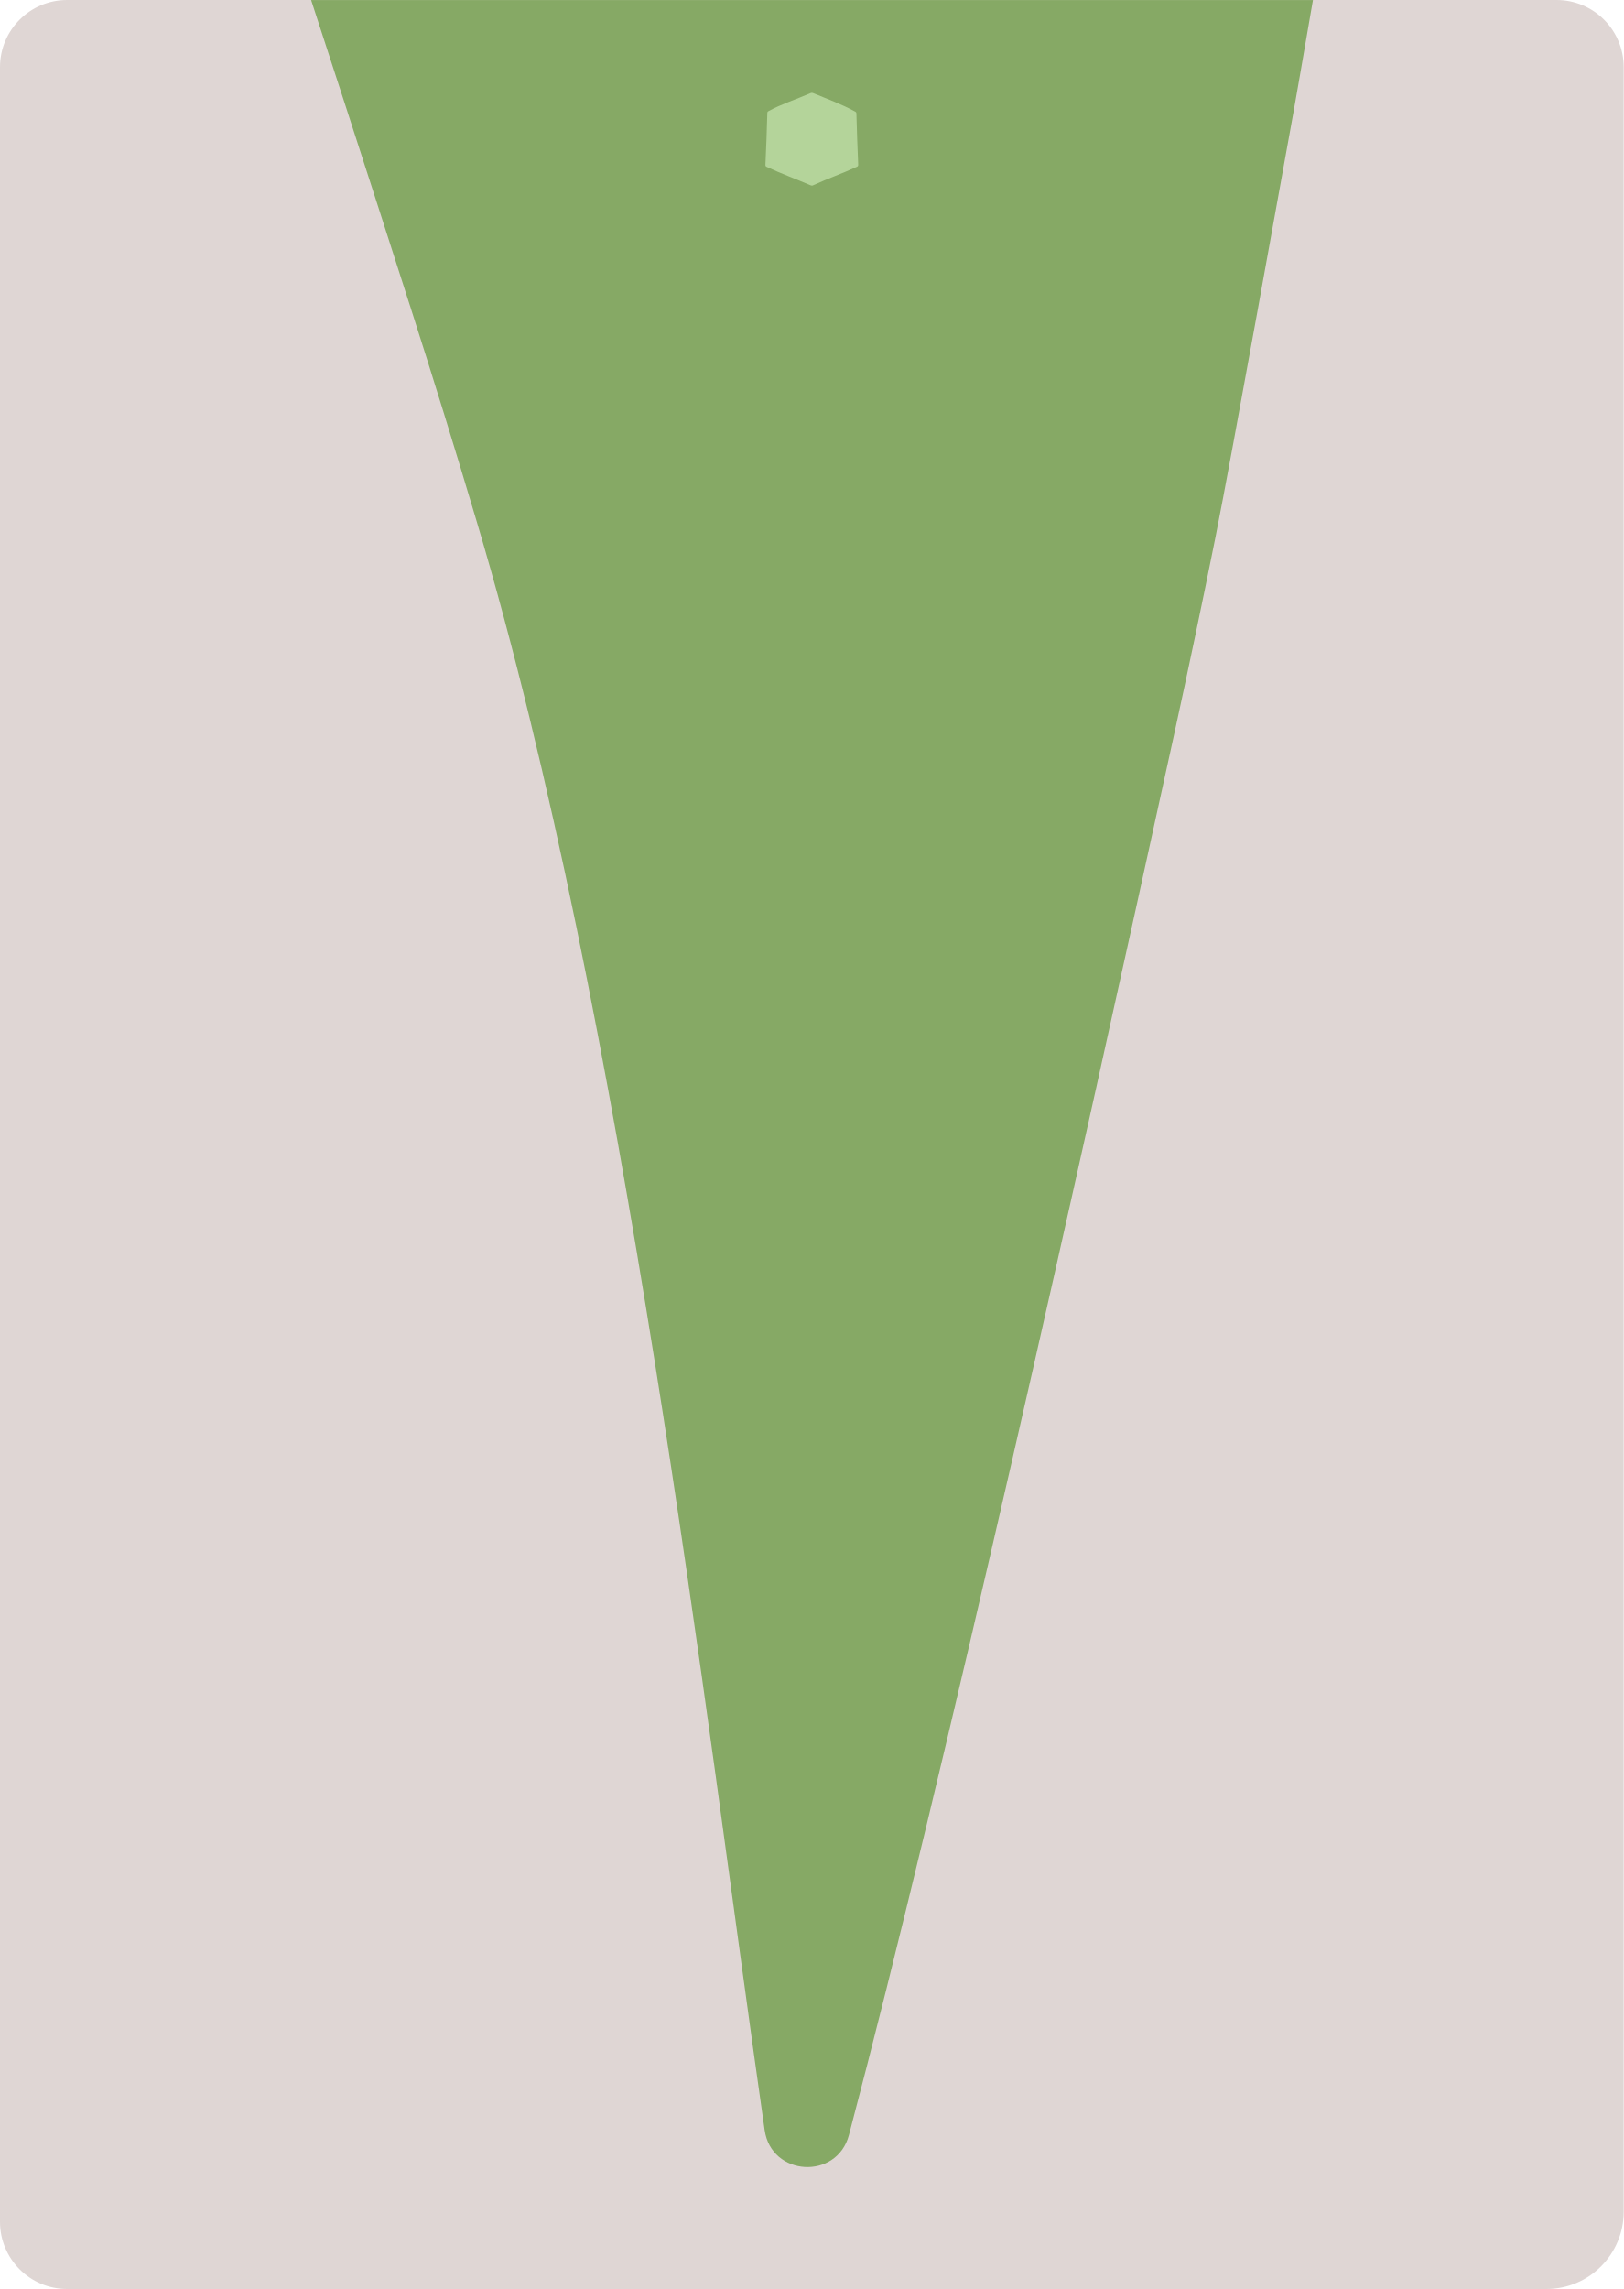
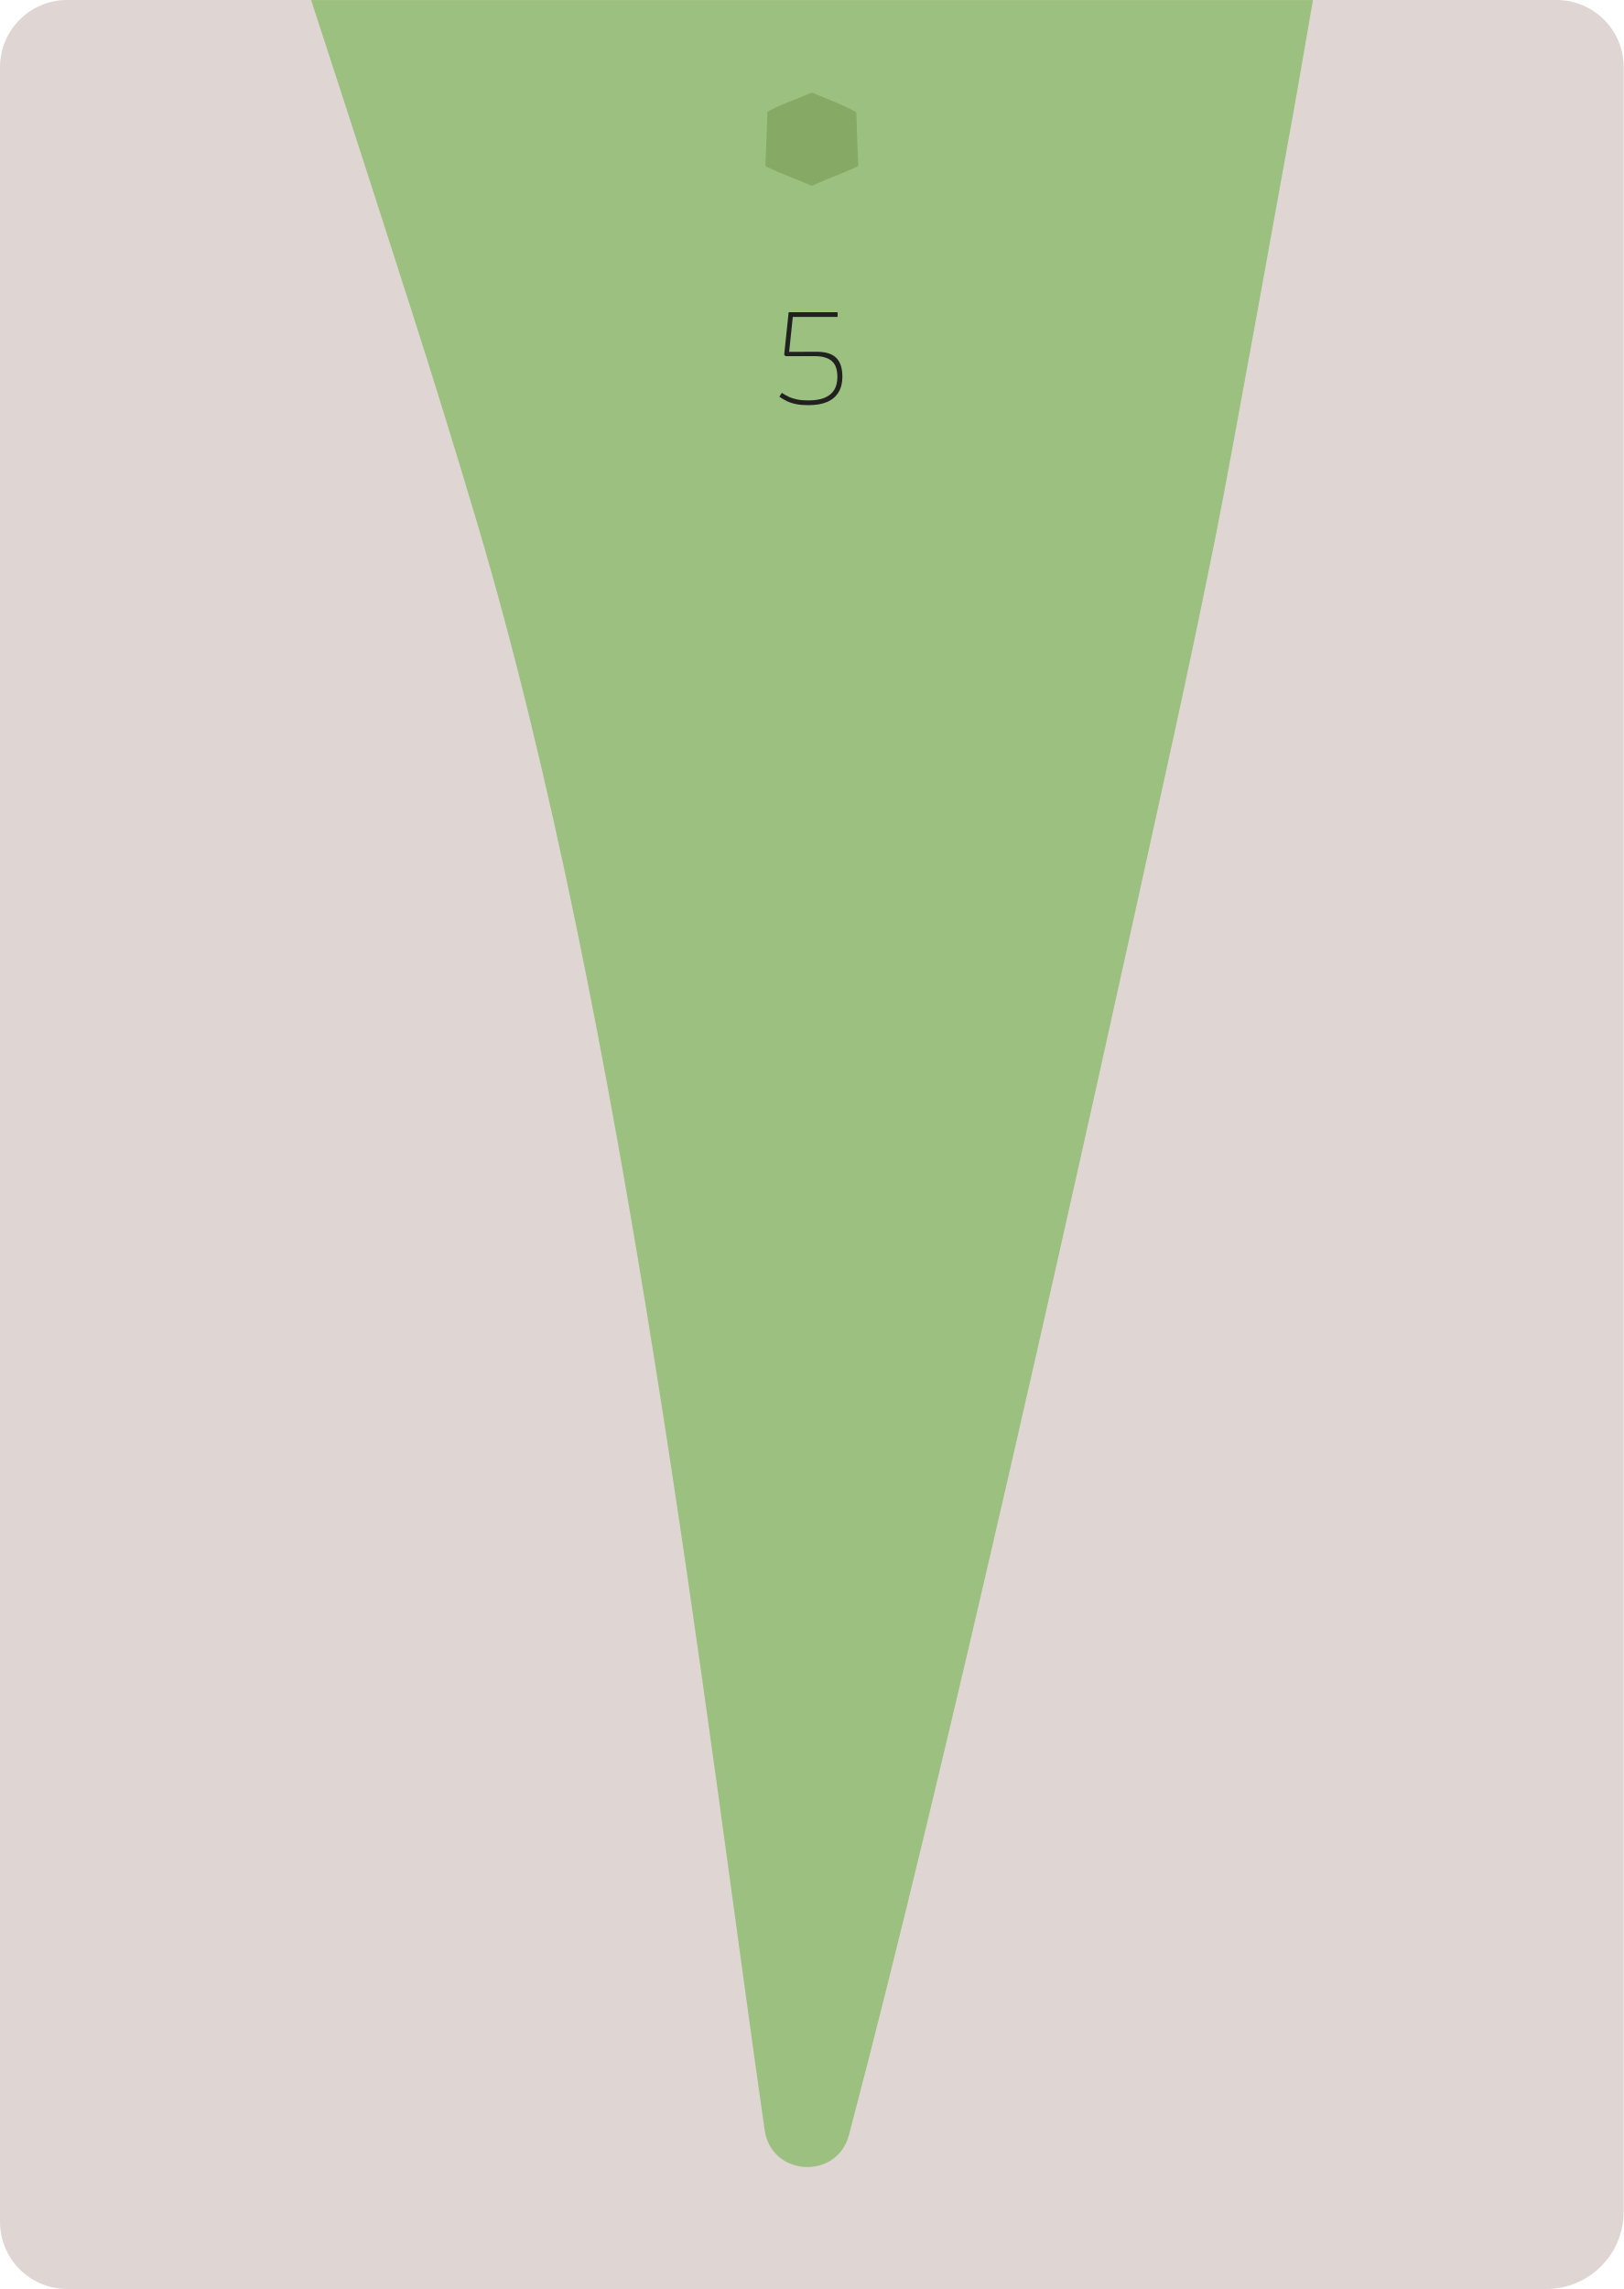
<svg xmlns="http://www.w3.org/2000/svg" viewBox="0 0 297.64 419.53">
-   <path d="M12.31 419.53h271.16c7.83 0 14.17-6.35 14.17-14.17V12.31c0-6.8-5.51-12.31-12.31-12.31H12.31C5.51 0 0 5.51 0 12.31v394.91c0 6.8 5.51 12.31 12.31 12.31z" fill="#dfd6d4" />
-   <path d="M75.15 56.01c4.26 13.27 8.36 26.54 12.29 39.75 27.21 91.31 42 220.01 52.73 294.65 1.22 8.51 13.25 9.21 15.45.9 17.38-65.74 42.22-177.17 59.54-256.38 2.62-12 5.18-24.16 7.64-36.42 2.99-14.92 12.83-69.84 14.28-77.79.22-1.22 1.71-9.69 3.6-20.71H57.03C65.86 27 74.31 53.41 75.15 56.02z" fill="#86a965" />
-   <path d="M157.32 30.22c-.11-2.76-.27-6.66-.33-9.42 0-.14-.08-.27-.21-.34-2.59-1.4-4.87-2.22-7.76-3.41a.556.556 0 0 0-.42.01c-2.89 1.26-5.14 1.91-7.73 3.31a.37.37 0 0 0-.21.32c-.05 2.6-.24 6.96-.35 9.56 0 .13.07.26.2.32 2.76 1.29 5.2 2.15 8.08 3.39.14.06.31.08.44.01 2.93-1.35 5.28-2.12 8.09-3.42.13-.06.2-.2.2-.34z" fill="#b4d49a" />
+   <path d="m12.31 419.53h271.16c7.83 0 14.17-6.35 14.17-14.17v-393.05c-0-6.8-5.51-12.31-12.31-12.31h-273.02c-6.8 0-12.31 5.51-12.31 12.31v394.91c0 6.8 5.51 12.31 12.31 12.31z" fill="#dfd6d4" />
+   <path d="m75.15 56.01c4.26 13.27 8.36 26.54 12.29 39.75 27.21 91.31 42 220.01 52.73 294.65 1.22 8.51 13.25 9.21 15.45.9 17.38-65.74 42.22-177.17 59.54-256.38 2.62-12 5.18-24.16 7.64-36.42 2.99-14.92 12.83-69.84 14.28-77.79.22-1.22 1.71-9.69 3.6-20.71h-183.65c8.83 26.99 17.28 53.4 18.12 56.01z" fill="#9cc07f" />
+   <path d="m157.32 30.22c-.11-2.76-.27-6.66-.33-9.42 0-.14-.08-.27-.21-.34-2.59-1.4-4.87-2.22-7.76-3.41-.13-.05-.28-.05-.42.01-2.89 1.26-5.14 1.91-7.73 3.31-.13.07-.21.19-.21.32-.05 2.6-.24 6.96-.35 9.56 0 .13.07.26.2.32 2.76 1.29 5.2 2.15 8.08 3.39.14.06.31.08.44.01 2.93-1.35 5.28-2.12 8.09-3.42.13-.06.2-.2.2-.34z" fill="#86a965" />
+   <path d="m142.88 72.7.43-.7c.42.27.84.51 1.28.72s.95.37 1.52.49c.58.12 1.26.18 2.04.18 1.25 0 2.26-.17 3.05-.5.78-.34 1.36-.82 1.74-1.46s.56-1.42.56-2.35c0-.64-.08-1.2-.23-1.67s-.39-.86-.73-1.18c-.34-.31-.77-.55-1.29-.71s-1.13-.24-1.83-.24h-5.4l-.27-.26.82-7.8h8.97v.86h-8.21l-.67 6.41 5.11-.02c1.07 0 1.95.17 2.64.5s1.2.84 1.52 1.52c.33.68.49 1.53.49 2.56 0 1.1-.23 2.05-.7 2.83-.46.78-1.16 1.38-2.08 1.78s-2.07.6-3.47.6c-.82 0-1.54-.06-2.17-.18s-1.2-.3-1.69-.53c-.5-.23-.98-.52-1.46-.85z" fill="#21211f" />
</svg>
